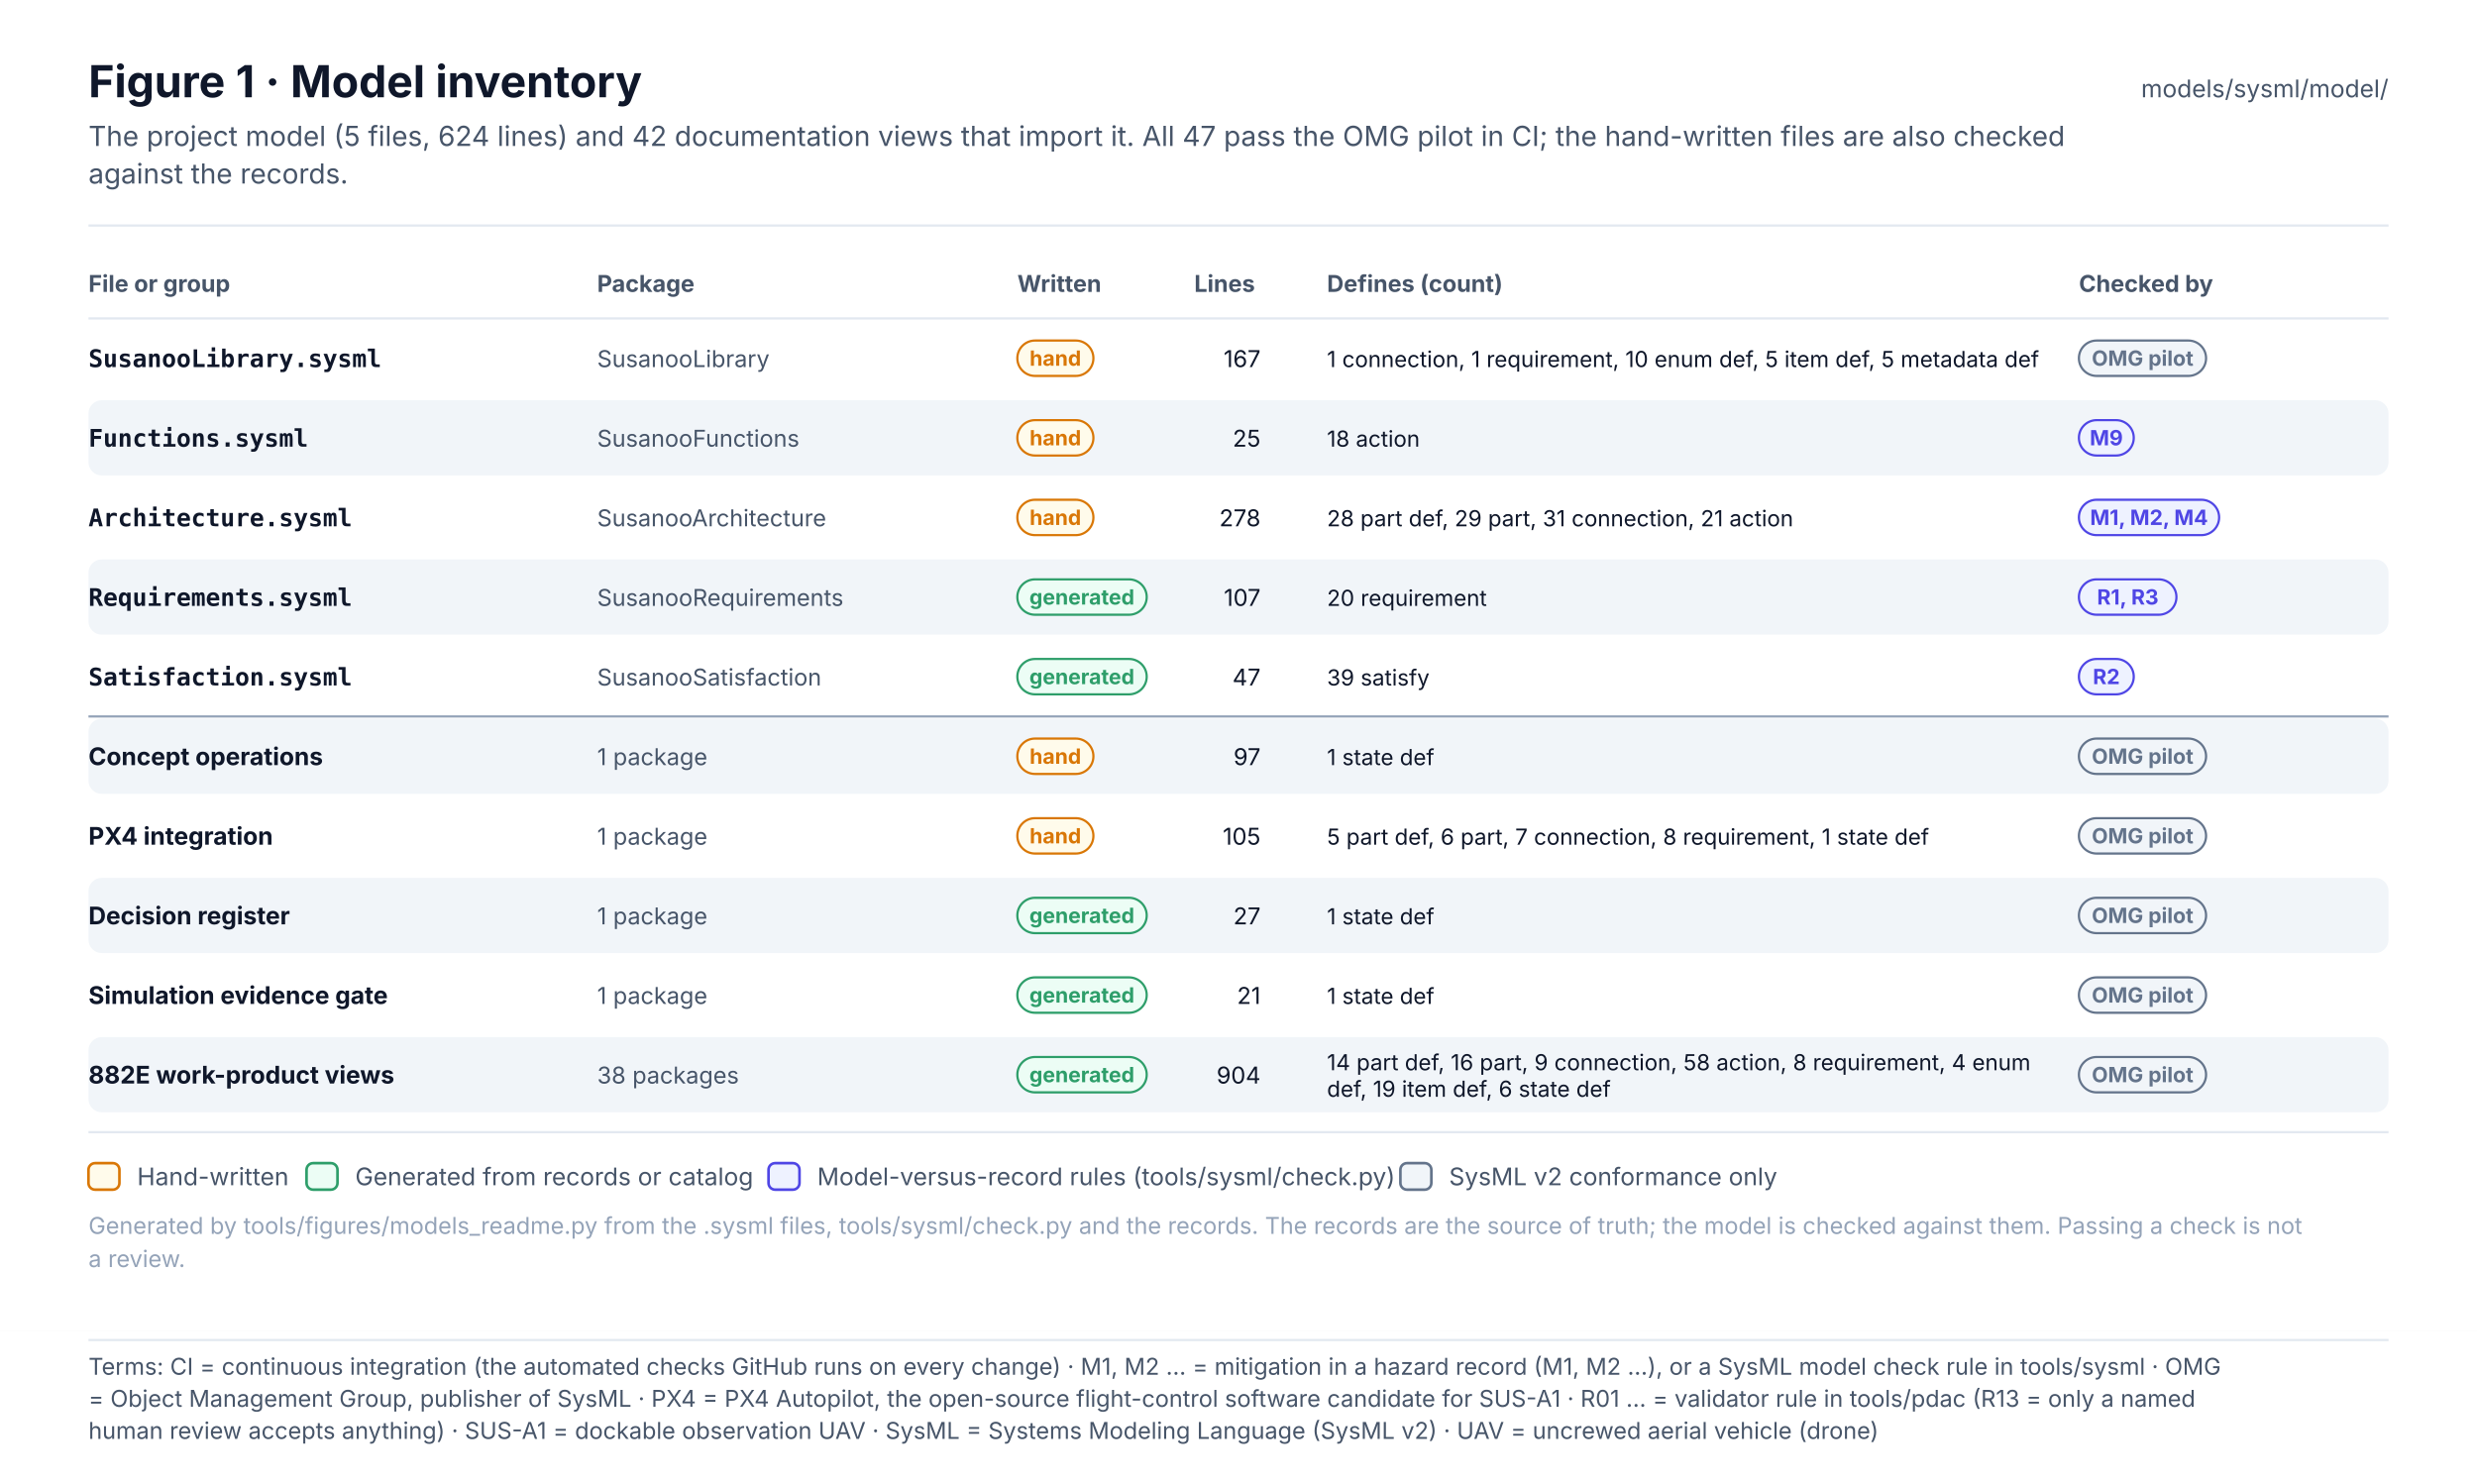
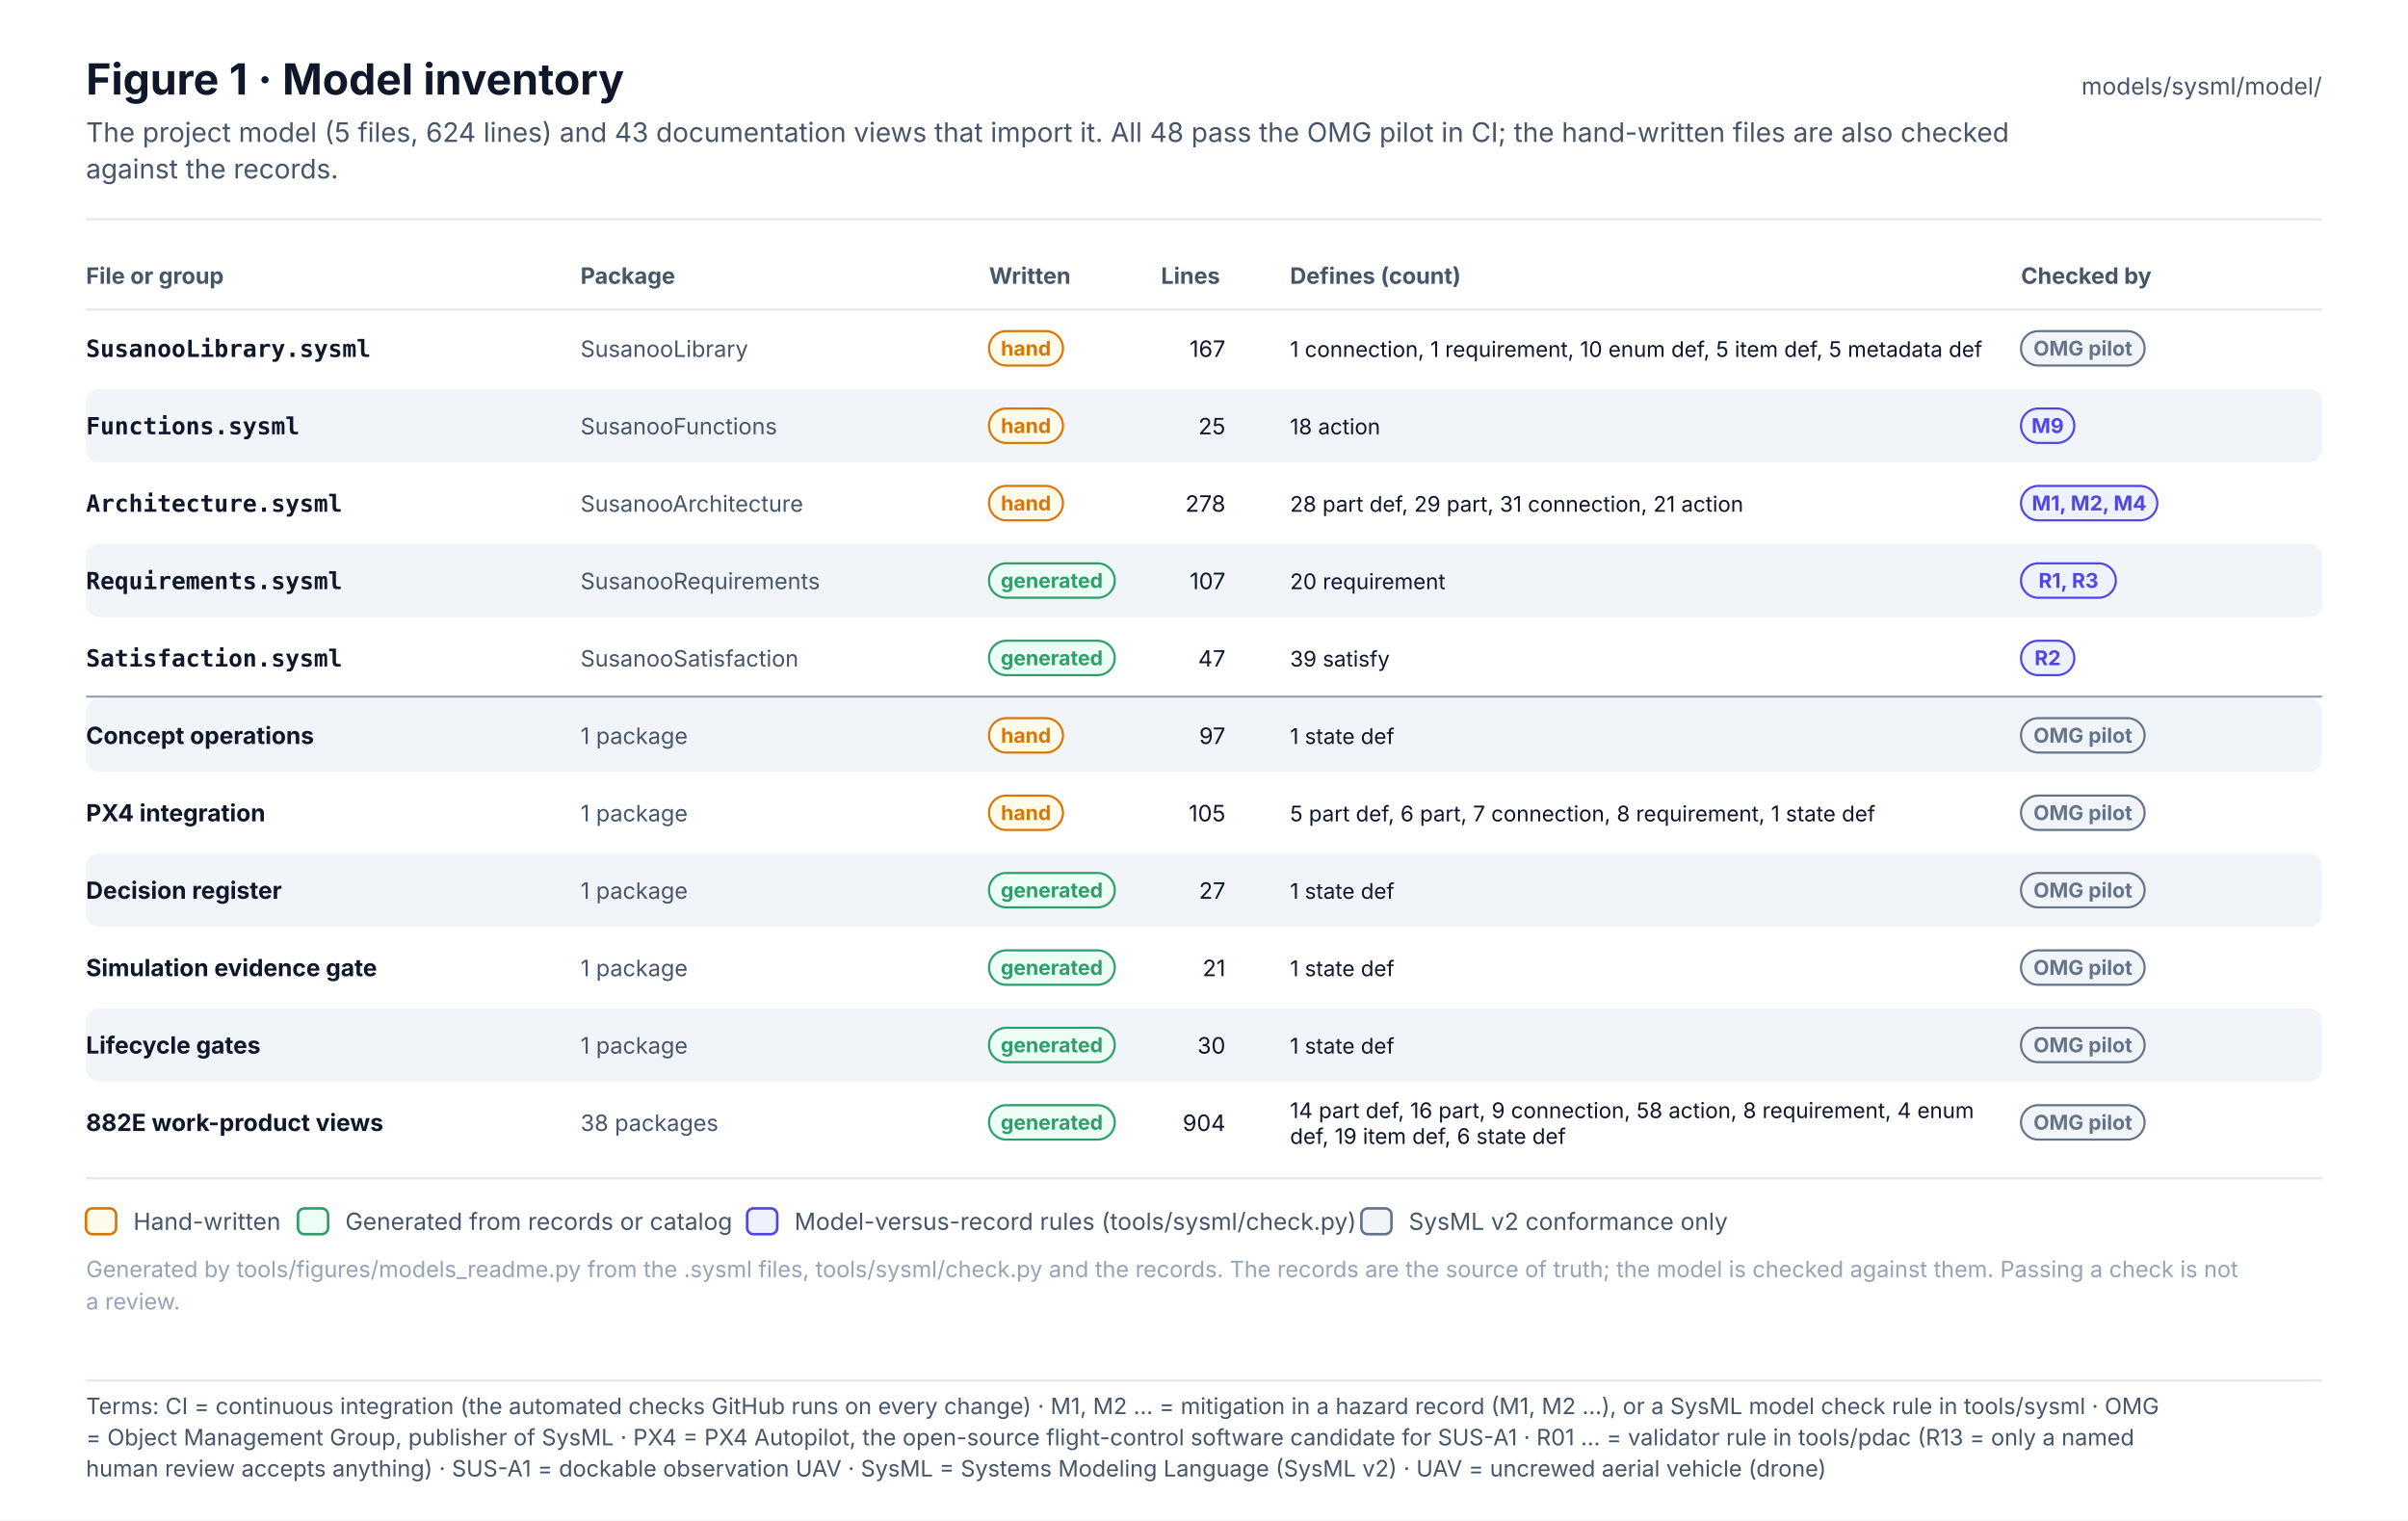
- <svg xmlns="http://www.w3.org/2000/svg" width="1120" height="671.1" viewBox="0 0 1120 671.1" font-family="Inter, 'Segoe UI', Helvetica, Arial, sans-serif" role="img">
+ <svg xmlns="http://www.w3.org/2000/svg" width="1120" height="707.1" viewBox="0 0 1120 707.1" font-family="Inter, 'Segoe UI', Helvetica, Arial, sans-serif" role="img">
  <defs>
    <pattern id="hatch" patternUnits="userSpaceOnUse" width="6" height="6" patternTransform="rotate(45)">
      <rect width="6" height="6" fill="#F1F5F9" />
      <line x1="0" y1="0" x2="0" y2="6" stroke="#E2E8F0" stroke-width="2" />
    </pattern>
    <marker id="arr-ink" viewBox="0 0 10 10" refX="9" refY="5" markerWidth="7" markerHeight="7" orient="auto-start-reverse">
      <path d="M0 0 L10 5 L0 10 z" fill="#475569" />
    </marker>
    <marker id="dia-ink" viewBox="0 0 16 10" refX="15" refY="5" markerWidth="12" markerHeight="8" orient="auto-start-reverse">
      <path d="M1 5 L8 1 L15 5 L8 9 z" fill="#475569" />
    </marker>
    <marker id="tri-ink" viewBox="0 0 12 12" refX="11" refY="6" markerWidth="10" markerHeight="10" orient="auto-start-reverse">
      <path d="M1 1 L11 6 L1 11 z" fill="#FFFFFF" stroke="#475569" stroke-width="1.2" />
    </marker>
    <marker id="arr-system" viewBox="0 0 10 10" refX="9" refY="5" markerWidth="7" markerHeight="7" orient="auto-start-reverse">
      <path d="M0 0 L10 5 L0 10 z" fill="#4F46E5" />
    </marker>
    <marker id="dia-system" viewBox="0 0 16 10" refX="15" refY="5" markerWidth="12" markerHeight="8" orient="auto-start-reverse">
      <path d="M1 5 L8 1 L15 5 L8 9 z" fill="#4F46E5" />
    </marker>
    <marker id="tri-system" viewBox="0 0 12 12" refX="11" refY="6" markerWidth="10" markerHeight="10" orient="auto-start-reverse">
      <path d="M1 1 L11 6 L1 11 z" fill="#FFFFFF" stroke="#4F46E5" stroke-width="1.2" />
    </marker>
    <marker id="arr-software" viewBox="0 0 10 10" refX="9" refY="5" markerWidth="7" markerHeight="7" orient="auto-start-reverse">
      <path d="M0 0 L10 5 L0 10 z" fill="#0F766E" />
    </marker>
    <marker id="dia-software" viewBox="0 0 16 10" refX="15" refY="5" markerWidth="12" markerHeight="8" orient="auto-start-reverse">
      <path d="M1 5 L8 1 L15 5 L8 9 z" fill="#0F766E" />
    </marker>
    <marker id="tri-software" viewBox="0 0 12 12" refX="11" refY="6" markerWidth="10" markerHeight="10" orient="auto-start-reverse">
      <path d="M1 1 L11 6 L1 11 z" fill="#FFFFFF" stroke="#0F766E" stroke-width="1.2" />
    </marker>
    <marker id="arr-safety" viewBox="0 0 10 10" refX="9" refY="5" markerWidth="7" markerHeight="7" orient="auto-start-reverse">
      <path d="M0 0 L10 5 L0 10 z" fill="#C2410C" />
    </marker>
    <marker id="dia-safety" viewBox="0 0 16 10" refX="15" refY="5" markerWidth="12" markerHeight="8" orient="auto-start-reverse">
      <path d="M1 5 L8 1 L15 5 L8 9 z" fill="#C2410C" />
    </marker>
    <marker id="tri-safety" viewBox="0 0 12 12" refX="11" refY="6" markerWidth="10" markerHeight="10" orient="auto-start-reverse">
      <path d="M1 1 L11 6 L1 11 z" fill="#FFFFFF" stroke="#C2410C" stroke-width="1.2" />
    </marker>
    <marker id="arr-interface" viewBox="0 0 10 10" refX="9" refY="5" markerWidth="7" markerHeight="7" orient="auto-start-reverse">
      <path d="M0 0 L10 5 L0 10 z" fill="#7C3AED" />
    </marker>
    <marker id="dia-interface" viewBox="0 0 16 10" refX="15" refY="5" markerWidth="12" markerHeight="8" orient="auto-start-reverse">
      <path d="M1 5 L8 1 L15 5 L8 9 z" fill="#7C3AED" />
    </marker>
    <marker id="tri-interface" viewBox="0 0 12 12" refX="11" refY="6" markerWidth="10" markerHeight="10" orient="auto-start-reverse">
      <path d="M1 1 L11 6 L1 11 z" fill="#FFFFFF" stroke="#7C3AED" stroke-width="1.2" />
    </marker>
    <marker id="arr-external" viewBox="0 0 10 10" refX="9" refY="5" markerWidth="7" markerHeight="7" orient="auto-start-reverse">
      <path d="M0 0 L10 5 L0 10 z" fill="#64748B" />
    </marker>
    <marker id="dia-external" viewBox="0 0 16 10" refX="15" refY="5" markerWidth="12" markerHeight="8" orient="auto-start-reverse">
      <path d="M1 5 L8 1 L15 5 L8 9 z" fill="#64748B" />
    </marker>
    <marker id="tri-external" viewBox="0 0 12 12" refX="11" refY="6" markerWidth="10" markerHeight="10" orient="auto-start-reverse">
      <path d="M1 1 L11 6 L1 11 z" fill="#FFFFFF" stroke="#64748B" stroke-width="1.2" />
    </marker>
    <marker id="arr-work" viewBox="0 0 10 10" refX="9" refY="5" markerWidth="7" markerHeight="7" orient="auto-start-reverse">
      <path d="M0 0 L10 5 L0 10 z" fill="#475569" />
    </marker>
    <marker id="dia-work" viewBox="0 0 16 10" refX="15" refY="5" markerWidth="12" markerHeight="8" orient="auto-start-reverse">
      <path d="M1 5 L8 1 L15 5 L8 9 z" fill="#475569" />
    </marker>
    <marker id="tri-work" viewBox="0 0 12 12" refX="11" refY="6" markerWidth="10" markerHeight="10" orient="auto-start-reverse">
      <path d="M1 1 L11 6 L1 11 z" fill="#FFFFFF" stroke="#475569" stroke-width="1.2" />
    </marker>
    <marker id="arr-muted" viewBox="0 0 10 10" refX="9" refY="5" markerWidth="7" markerHeight="7" orient="auto-start-reverse">
      <path d="M0 0 L10 5 L0 10 z" fill="#94A3B8" />
    </marker>
    <marker id="dia-muted" viewBox="0 0 16 10" refX="15" refY="5" markerWidth="12" markerHeight="8" orient="auto-start-reverse">
      <path d="M1 5 L8 1 L15 5 L8 9 z" fill="#94A3B8" />
    </marker>
    <marker id="tri-muted" viewBox="0 0 12 12" refX="11" refY="6" markerWidth="10" markerHeight="10" orient="auto-start-reverse">
      <path d="M1 1 L11 6 L1 11 z" fill="#FFFFFF" stroke="#94A3B8" stroke-width="1.2" />
    </marker>
    <marker id="arr-current" viewBox="0 0 10 10" refX="9" refY="5" markerWidth="7" markerHeight="7" orient="auto-start-reverse">
      <path d="M0 0 L10 5 L0 10 z" fill="#0F172A" />
    </marker>
    <marker id="dia-current" viewBox="0 0 16 10" refX="15" refY="5" markerWidth="12" markerHeight="8" orient="auto-start-reverse">
      <path d="M1 5 L8 1 L15 5 L8 9 z" fill="#0F172A" />
    </marker>
    <marker id="tri-current" viewBox="0 0 12 12" refX="11" refY="6" markerWidth="10" markerHeight="10" orient="auto-start-reverse">
      <path d="M1 1 L11 6 L1 11 z" fill="#FFFFFF" stroke="#0F172A" stroke-width="1.2" />
    </marker>
    <marker id="arr-ok" viewBox="0 0 10 10" refX="9" refY="5" markerWidth="7" markerHeight="7" orient="auto-start-reverse">
      <path d="M0 0 L10 5 L0 10 z" fill="#2E9E6A" />
    </marker>
    <marker id="dia-ok" viewBox="0 0 16 10" refX="15" refY="5" markerWidth="12" markerHeight="8" orient="auto-start-reverse">
      <path d="M1 5 L8 1 L15 5 L8 9 z" fill="#2E9E6A" />
    </marker>
    <marker id="tri-ok" viewBox="0 0 12 12" refX="11" refY="6" markerWidth="10" markerHeight="10" orient="auto-start-reverse">
      <path d="M1 1 L11 6 L1 11 z" fill="#FFFFFF" stroke="#2E9E6A" stroke-width="1.2" />
    </marker>
    <marker id="arr-amber" viewBox="0 0 10 10" refX="9" refY="5" markerWidth="7" markerHeight="7" orient="auto-start-reverse">
      <path d="M0 0 L10 5 L0 10 z" fill="#D97706" />
    </marker>
    <marker id="dia-amber" viewBox="0 0 16 10" refX="15" refY="5" markerWidth="12" markerHeight="8" orient="auto-start-reverse">
      <path d="M1 5 L8 1 L15 5 L8 9 z" fill="#D97706" />
    </marker>
    <marker id="tri-amber" viewBox="0 0 12 12" refX="11" refY="6" markerWidth="10" markerHeight="10" orient="auto-start-reverse">
      <path d="M1 1 L11 6 L1 11 z" fill="#FFFFFF" stroke="#D97706" stroke-width="1.2" />
    </marker>
    <marker id="arr-red" viewBox="0 0 10 10" refX="9" refY="5" markerWidth="7" markerHeight="7" orient="auto-start-reverse">
      <path d="M0 0 L10 5 L0 10 z" fill="#D2553F" />
    </marker>
    <marker id="dia-red" viewBox="0 0 16 10" refX="15" refY="5" markerWidth="12" markerHeight="8" orient="auto-start-reverse">
      <path d="M1 5 L8 1 L15 5 L8 9 z" fill="#D2553F" />
    </marker>
    <marker id="tri-red" viewBox="0 0 12 12" refX="11" refY="6" markerWidth="10" markerHeight="10" orient="auto-start-reverse">
      <path d="M1 1 L11 6 L1 11 z" fill="#FFFFFF" stroke="#D2553F" stroke-width="1.2" />
    </marker>
  </defs>
-   <rect x="0" y="0" width="1120" height="602" rx="0" fill="#FFFFFF" stroke="none" stroke-width="0" />
+   <rect x="0" y="0" width="1120" height="638" rx="0" fill="#FFFFFF" stroke="none" stroke-width="0" />
  <text x="40" y="44" font-size="20" fill="#0F172A" font-weight="700">Figure 1 · Model inventory</text>
-   <text x="40" y="66" font-size="12.5" fill="#475569">The project model (5 files, 624 lines) and 42 documentation views that import it. All 47 pass the OMG pilot in CI; the hand-written files are also checked</text>
+   <text x="40" y="66" font-size="12.5" fill="#475569">The project model (5 files, 624 lines) and 43 documentation views that import it. All 48 pass the OMG pilot in CI; the hand-written files are also checked</text>
  <text x="40" y="83" font-size="12.5" fill="#475569">against the records.</text>
  <text x="1080" y="44" font-size="11" fill="#475569" text-anchor="end">models/sysml/model/</text>
  <line x1="40" y1="102" x2="1080" y2="102" stroke="#E2E8F0" stroke-width="1" />
  <text x="40" y="132" font-size="10.5" fill="#475569" font-weight="700">File or group</text>
  <text x="270" y="132" font-size="10.5" fill="#475569" font-weight="700">Package</text>
  <text x="460" y="132" font-size="10.5" fill="#475569" font-weight="700">Written</text>
  <text x="540" y="132" font-size="10.5" fill="#475569" font-weight="700">Lines</text>
  <text x="600" y="132" font-size="10.5" fill="#475569" font-weight="700">Defines (count)</text>
  <text x="940" y="132" font-size="10.5" fill="#475569" font-weight="700">Checked by</text>
  <line x1="40" y1="144" x2="1080" y2="144" stroke="#E2E8F0" stroke-width="1" />
  <text x="40" y="166" font-size="11" fill="#0F172A" font-weight="700" font-family="'JetBrains Mono', 'SFMono-Regular', Menlo, Consolas, monospace">SusanooLibrary.sysml</text>
  <text x="270" y="166" font-size="10.5" fill="#475569">SusanooLibrary</text>
  <rect x="460" y="154" width="34.4" height="16" rx="8.0" fill="#FFFBEB" stroke="#D97706" stroke-width="1" />
  <text x="477.2" y="165.4" font-size="9.5" fill="#D97706" font-weight="700" text-anchor="middle">hand</text>
  <text x="570" y="166" font-size="10.5" fill="#0F172A" text-anchor="end">167</text>
  <text x="600" y="166" font-size="10" fill="#0F172A">1 connection, 1 requirement, 10 enum def, 5 item def, 5 metadata def</text>
  <rect x="940" y="154" width="57.5" height="16" rx="8.0" fill="#F1F5F9" stroke="#64748B" stroke-width="1" />
  <text x="968.8" y="165.4" font-size="9.5" fill="#64748B" font-weight="700" text-anchor="middle">OMG pilot</text>
  <rect x="40" y="181" width="1040" height="34" rx="6" fill="#F1F5F9" stroke="none" stroke-width="0" />
  <text x="40" y="202" font-size="11" fill="#0F172A" font-weight="700" font-family="'JetBrains Mono', 'SFMono-Regular', Menlo, Consolas, monospace">Functions.sysml</text>
  <text x="270" y="202" font-size="10.5" fill="#475569">SusanooFunctions</text>
  <rect x="460" y="190" width="34.4" height="16" rx="8.0" fill="#FFFBEB" stroke="#D97706" stroke-width="1" />
  <text x="477.2" y="201.4" font-size="9.5" fill="#D97706" font-weight="700" text-anchor="middle">hand</text>
  <text x="570" y="202" font-size="10.5" fill="#0F172A" text-anchor="end">25</text>
  <text x="600" y="202" font-size="10" fill="#0F172A">18 action</text>
  <rect x="940" y="190" width="24.8" height="16" rx="8.0" fill="#EEF2FF" stroke="#4F46E5" stroke-width="1" />
  <text x="952.4" y="201.4" font-size="9.5" fill="#4F46E5" font-weight="700" text-anchor="middle">M9</text>
  <text x="40" y="238" font-size="11" fill="#0F172A" font-weight="700" font-family="'JetBrains Mono', 'SFMono-Regular', Menlo, Consolas, monospace">Architecture.sysml</text>
  <text x="270" y="238" font-size="10.5" fill="#475569">SusanooArchitecture</text>
  <rect x="460" y="226" width="34.4" height="16" rx="8.0" fill="#FFFBEB" stroke="#D97706" stroke-width="1" />
  <text x="477.2" y="237.4" font-size="9.5" fill="#D97706" font-weight="700" text-anchor="middle">hand</text>
  <text x="570" y="238" font-size="10.5" fill="#0F172A" text-anchor="end">278</text>
  <text x="600" y="238" font-size="10" fill="#0F172A">28 part def, 29 part, 31 connection, 21 action</text>
  <rect x="940" y="226" width="63.4" height="16" rx="8.0" fill="#EEF2FF" stroke="#4F46E5" stroke-width="1" />
  <text x="971.7" y="237.4" font-size="9.5" fill="#4F46E5" font-weight="700" text-anchor="middle">M1, M2, M4</text>
  <rect x="40" y="253" width="1040" height="34" rx="6" fill="#F1F5F9" stroke="none" stroke-width="0" />
  <text x="40" y="274" font-size="11" fill="#0F172A" font-weight="700" font-family="'JetBrains Mono', 'SFMono-Regular', Menlo, Consolas, monospace">Requirements.sysml</text>
  <text x="270" y="274" font-size="10.5" fill="#475569">SusanooRequirements</text>
  <rect x="460" y="262" width="58.5" height="16" rx="8.0" fill="#ECFDF5" stroke="#2E9E6A" stroke-width="1" />
  <text x="489.2" y="273.4" font-size="9.5" fill="#2E9E6A" font-weight="700" text-anchor="middle">generated</text>
  <text x="570" y="274" font-size="10.5" fill="#0F172A" text-anchor="end">107</text>
  <text x="600" y="274" font-size="10" fill="#0F172A">20 requirement</text>
  <rect x="940" y="262" width="44.1" height="16" rx="8.0" fill="#EEF2FF" stroke="#4F46E5" stroke-width="1" />
  <text x="962.1" y="273.4" font-size="9.5" fill="#4F46E5" font-weight="700" text-anchor="middle">R1, R3</text>
  <text x="40" y="310" font-size="11" fill="#0F172A" font-weight="700" font-family="'JetBrains Mono', 'SFMono-Regular', Menlo, Consolas, monospace">Satisfaction.sysml</text>
  <text x="270" y="310" font-size="10.5" fill="#475569">SusanooSatisfaction</text>
  <rect x="460" y="298" width="58.5" height="16" rx="8.0" fill="#ECFDF5" stroke="#2E9E6A" stroke-width="1" />
  <text x="489.2" y="309.4" font-size="9.5" fill="#2E9E6A" font-weight="700" text-anchor="middle">generated</text>
  <text x="570" y="310" font-size="10.5" fill="#0F172A" text-anchor="end">47</text>
  <text x="600" y="310" font-size="10" fill="#0F172A">39 satisfy</text>
  <rect x="940" y="298" width="24.8" height="16" rx="8.0" fill="#EEF2FF" stroke="#4F46E5" stroke-width="1" />
  <text x="952.4" y="309.4" font-size="9.5" fill="#4F46E5" font-weight="700" text-anchor="middle">R2</text>
  <line x1="40" y1="324" x2="1080" y2="324" stroke="#94A3B8" stroke-width="1" />
  <rect x="40" y="325" width="1040" height="34" rx="6" fill="#F1F5F9" stroke="none" stroke-width="0" />
  <text x="40" y="346" font-size="11" fill="#0F172A" font-weight="700">Concept operations</text>
  <text x="270" y="346" font-size="10.5" fill="#475569">1 package</text>
  <rect x="460" y="334" width="34.4" height="16" rx="8.0" fill="#FFFBEB" stroke="#D97706" stroke-width="1" />
  <text x="477.2" y="345.4" font-size="9.5" fill="#D97706" font-weight="700" text-anchor="middle">hand</text>
  <text x="570" y="346" font-size="10.5" fill="#0F172A" text-anchor="end">97</text>
  <text x="600" y="346" font-size="10" fill="#0F172A">1 state def</text>
  <rect x="940" y="334" width="57.5" height="16" rx="8.0" fill="#F1F5F9" stroke="#64748B" stroke-width="1" />
  <text x="968.8" y="345.4" font-size="9.5" fill="#64748B" font-weight="700" text-anchor="middle">OMG pilot</text>
  <text x="40" y="382" font-size="11" fill="#0F172A" font-weight="700">PX4 integration</text>
  <text x="270" y="382" font-size="10.5" fill="#475569">1 package</text>
  <rect x="460" y="370" width="34.4" height="16" rx="8.0" fill="#FFFBEB" stroke="#D97706" stroke-width="1" />
  <text x="477.2" y="381.4" font-size="9.5" fill="#D97706" font-weight="700" text-anchor="middle">hand</text>
  <text x="570" y="382" font-size="10.5" fill="#0F172A" text-anchor="end">105</text>
  <text x="600" y="382" font-size="10" fill="#0F172A">5 part def, 6 part, 7 connection, 8 requirement, 1 state def</text>
  <rect x="940" y="370" width="57.5" height="16" rx="8.0" fill="#F1F5F9" stroke="#64748B" stroke-width="1" />
  <text x="968.8" y="381.4" font-size="9.5" fill="#64748B" font-weight="700" text-anchor="middle">OMG pilot</text>
  <rect x="40" y="397" width="1040" height="34" rx="6" fill="#F1F5F9" stroke="none" stroke-width="0" />
  <text x="40" y="418" font-size="11" fill="#0F172A" font-weight="700">Decision register</text>
  <text x="270" y="418" font-size="10.5" fill="#475569">1 package</text>
  <rect x="460" y="406" width="58.5" height="16" rx="8.0" fill="#ECFDF5" stroke="#2E9E6A" stroke-width="1" />
  <text x="489.2" y="417.4" font-size="9.5" fill="#2E9E6A" font-weight="700" text-anchor="middle">generated</text>
  <text x="570" y="418" font-size="10.5" fill="#0F172A" text-anchor="end">27</text>
  <text x="600" y="418" font-size="10" fill="#0F172A">1 state def</text>
  <rect x="940" y="406" width="57.5" height="16" rx="8.0" fill="#F1F5F9" stroke="#64748B" stroke-width="1" />
  <text x="968.8" y="417.4" font-size="9.5" fill="#64748B" font-weight="700" text-anchor="middle">OMG pilot</text>
  <text x="40" y="454" font-size="11" fill="#0F172A" font-weight="700">Simulation evidence gate</text>
  <text x="270" y="454" font-size="10.5" fill="#475569">1 package</text>
  <rect x="460" y="442" width="58.5" height="16" rx="8.0" fill="#ECFDF5" stroke="#2E9E6A" stroke-width="1" />
  <text x="489.2" y="453.4" font-size="9.5" fill="#2E9E6A" font-weight="700" text-anchor="middle">generated</text>
  <text x="570" y="454" font-size="10.5" fill="#0F172A" text-anchor="end">21</text>
  <text x="600" y="454" font-size="10" fill="#0F172A">1 state def</text>
  <rect x="940" y="442" width="57.5" height="16" rx="8.0" fill="#F1F5F9" stroke="#64748B" stroke-width="1" />
  <text x="968.8" y="453.4" font-size="9.5" fill="#64748B" font-weight="700" text-anchor="middle">OMG pilot</text>
  <rect x="40" y="469" width="1040" height="34" rx="6" fill="#F1F5F9" stroke="none" stroke-width="0" />
-   <text x="40" y="490" font-size="11" fill="#0F172A" font-weight="700">882E work-product views</text>
-   <text x="270" y="490" font-size="10.5" fill="#475569">38 packages</text>
+   <text x="40" y="490" font-size="11" fill="#0F172A" font-weight="700">Lifecycle gates</text>
+   <text x="270" y="490" font-size="10.5" fill="#475569">1 package</text>
  <rect x="460" y="478" width="58.5" height="16" rx="8.0" fill="#ECFDF5" stroke="#2E9E6A" stroke-width="1" />
  <text x="489.2" y="489.4" font-size="9.5" fill="#2E9E6A" font-weight="700" text-anchor="middle">generated</text>
-   <text x="570" y="490" font-size="10.5" fill="#0F172A" text-anchor="end">904</text>
-   <text x="600" y="484" font-size="10" fill="#0F172A">14 part def, 16 part, 9 connection, 58 action, 8 requirement, 4 enum</text>
-   <text x="600" y="496" font-size="10" fill="#0F172A">def, 19 item def, 6 state def</text>
+   <text x="570" y="490" font-size="10.5" fill="#0F172A" text-anchor="end">30</text>
+   <text x="600" y="490" font-size="10" fill="#0F172A">1 state def</text>
  <rect x="940" y="478" width="57.5" height="16" rx="8.0" fill="#F1F5F9" stroke="#64748B" stroke-width="1" />
  <text x="968.8" y="489.4" font-size="9.5" fill="#64748B" font-weight="700" text-anchor="middle">OMG pilot</text>
-   <line x1="40" y1="512" x2="1080" y2="512" stroke="#E2E8F0" stroke-width="1" />
-   <rect x="40" y="526" width="14" height="12" rx="3" fill="#FFFBEB" stroke="#D97706" stroke-width="1.2" />
-   <text x="62" y="536" font-size="11" fill="#475569">Hand-written</text>
-   <rect x="138.6" y="526" width="14" height="12" rx="3" fill="#ECFDF5" stroke="#2E9E6A" stroke-width="1.2" />
-   <text x="160.6" y="536" font-size="11" fill="#475569">Generated from records or catalog</text>
-   <rect x="347.5" y="526" width="14" height="12" rx="3" fill="#EEF2FF" stroke="#4F46E5" stroke-width="1.2" />
-   <text x="369.5" y="536" font-size="11" fill="#475569">Model-versus-record rules (tools/sysml/check.py)</text>
-   <rect x="633.2" y="526" width="14" height="12" rx="3" fill="#F1F5F9" stroke="#64748B" stroke-width="1.2" />
-   <text x="655.2" y="536" font-size="11" fill="#475569">SysML v2 conformance only</text>
-   <text x="40" y="558" font-size="10.5" fill="#94A3B8">Generated by tools/figures/models_readme.py from the .sysml files, tools/sysml/check.py and the records. The records are the source of truth; the model is checked against them. Passing a check is not</text>
-   <text x="40" y="573" font-size="10.5" fill="#94A3B8">a review.</text>
-   <g class="terms" data-base-h="602">
-     <rect x="0" y="602" width="1120" height="69.1" fill="#FFFFFF" />
-     <line x1="40" y1="606" x2="1080" y2="606" stroke="#E2E8F0" stroke-width="1" />
-     <text x="40" y="621.7" font-size="10.5" fill="#475569" font-family="Inter, 'Segoe UI', Helvetica, Arial, sans-serif">Terms: CI = continuous integration (the automated checks GitHub runs on every change) · M1, M2 … = mitigation in a hazard record (M1, M2 …), or a SysML model check rule in tools/sysml · OMG</text>
-     <text x="40" y="636.2" font-size="10.5" fill="#475569" font-family="Inter, 'Segoe UI', Helvetica, Arial, sans-serif">= Object Management Group, publisher of SysML · PX4 = PX4 Autopilot, the open-source flight-control software candidate for SUS-A1 · R01 … = validator rule in tools/pdac (R13 = only a named</text>
-     <text x="40" y="650.7" font-size="10.5" fill="#475569" font-family="Inter, 'Segoe UI', Helvetica, Arial, sans-serif">human review accepts anything) · SUS-A1 = dockable observation UAV · SysML = Systems Modeling Language (SysML v2) · UAV = uncrewed aerial vehicle (drone)</text>
+   <text x="40" y="526" font-size="11" fill="#0F172A" font-weight="700">882E work-product views</text>
+   <text x="270" y="526" font-size="10.5" fill="#475569">38 packages</text>
+   <rect x="460" y="514" width="58.5" height="16" rx="8.0" fill="#ECFDF5" stroke="#2E9E6A" stroke-width="1" />
+   <text x="489.2" y="525.4" font-size="9.5" fill="#2E9E6A" font-weight="700" text-anchor="middle">generated</text>
+   <text x="570" y="526" font-size="10.5" fill="#0F172A" text-anchor="end">904</text>
+   <text x="600" y="520" font-size="10" fill="#0F172A">14 part def, 16 part, 9 connection, 58 action, 8 requirement, 4 enum</text>
+   <text x="600" y="532" font-size="10" fill="#0F172A">def, 19 item def, 6 state def</text>
+   <rect x="940" y="514" width="57.5" height="16" rx="8.0" fill="#F1F5F9" stroke="#64748B" stroke-width="1" />
+   <text x="968.8" y="525.4" font-size="9.5" fill="#64748B" font-weight="700" text-anchor="middle">OMG pilot</text>
+   <line x1="40" y1="548" x2="1080" y2="548" stroke="#E2E8F0" stroke-width="1" />
+   <rect x="40" y="562" width="14" height="12" rx="3" fill="#FFFBEB" stroke="#D97706" stroke-width="1.2" />
+   <text x="62" y="572" font-size="11" fill="#475569">Hand-written</text>
+   <rect x="138.6" y="562" width="14" height="12" rx="3" fill="#ECFDF5" stroke="#2E9E6A" stroke-width="1.2" />
+   <text x="160.6" y="572" font-size="11" fill="#475569">Generated from records or catalog</text>
+   <rect x="347.5" y="562" width="14" height="12" rx="3" fill="#EEF2FF" stroke="#4F46E5" stroke-width="1.2" />
+   <text x="369.5" y="572" font-size="11" fill="#475569">Model-versus-record rules (tools/sysml/check.py)</text>
+   <rect x="633.2" y="562" width="14" height="12" rx="3" fill="#F1F5F9" stroke="#64748B" stroke-width="1.2" />
+   <text x="655.2" y="572" font-size="11" fill="#475569">SysML v2 conformance only</text>
+   <text x="40" y="594" font-size="10.5" fill="#94A3B8">Generated by tools/figures/models_readme.py from the .sysml files, tools/sysml/check.py and the records. The records are the source of truth; the model is checked against them. Passing a check is not</text>
+   <text x="40" y="609" font-size="10.5" fill="#94A3B8">a review.</text>
+   <g class="terms" data-base-h="638">
+     <rect x="0" y="638" width="1120" height="69.1" fill="#FFFFFF" />
+     <line x1="40" y1="642" x2="1080" y2="642" stroke="#E2E8F0" stroke-width="1" />
+     <text x="40" y="657.7" font-size="10.5" fill="#475569" font-family="Inter, 'Segoe UI', Helvetica, Arial, sans-serif">Terms: CI = continuous integration (the automated checks GitHub runs on every change) · M1, M2 … = mitigation in a hazard record (M1, M2 …), or a SysML model check rule in tools/sysml · OMG</text>
+     <text x="40" y="672.2" font-size="10.5" fill="#475569" font-family="Inter, 'Segoe UI', Helvetica, Arial, sans-serif">= Object Management Group, publisher of SysML · PX4 = PX4 Autopilot, the open-source flight-control software candidate for SUS-A1 · R01 … = validator rule in tools/pdac (R13 = only a named</text>
+     <text x="40" y="686.7" font-size="10.5" fill="#475569" font-family="Inter, 'Segoe UI', Helvetica, Arial, sans-serif">human review accepts anything) · SUS-A1 = dockable observation UAV · SysML = Systems Modeling Language (SysML v2) · UAV = uncrewed aerial vehicle (drone)</text>
  </g>
</svg>
